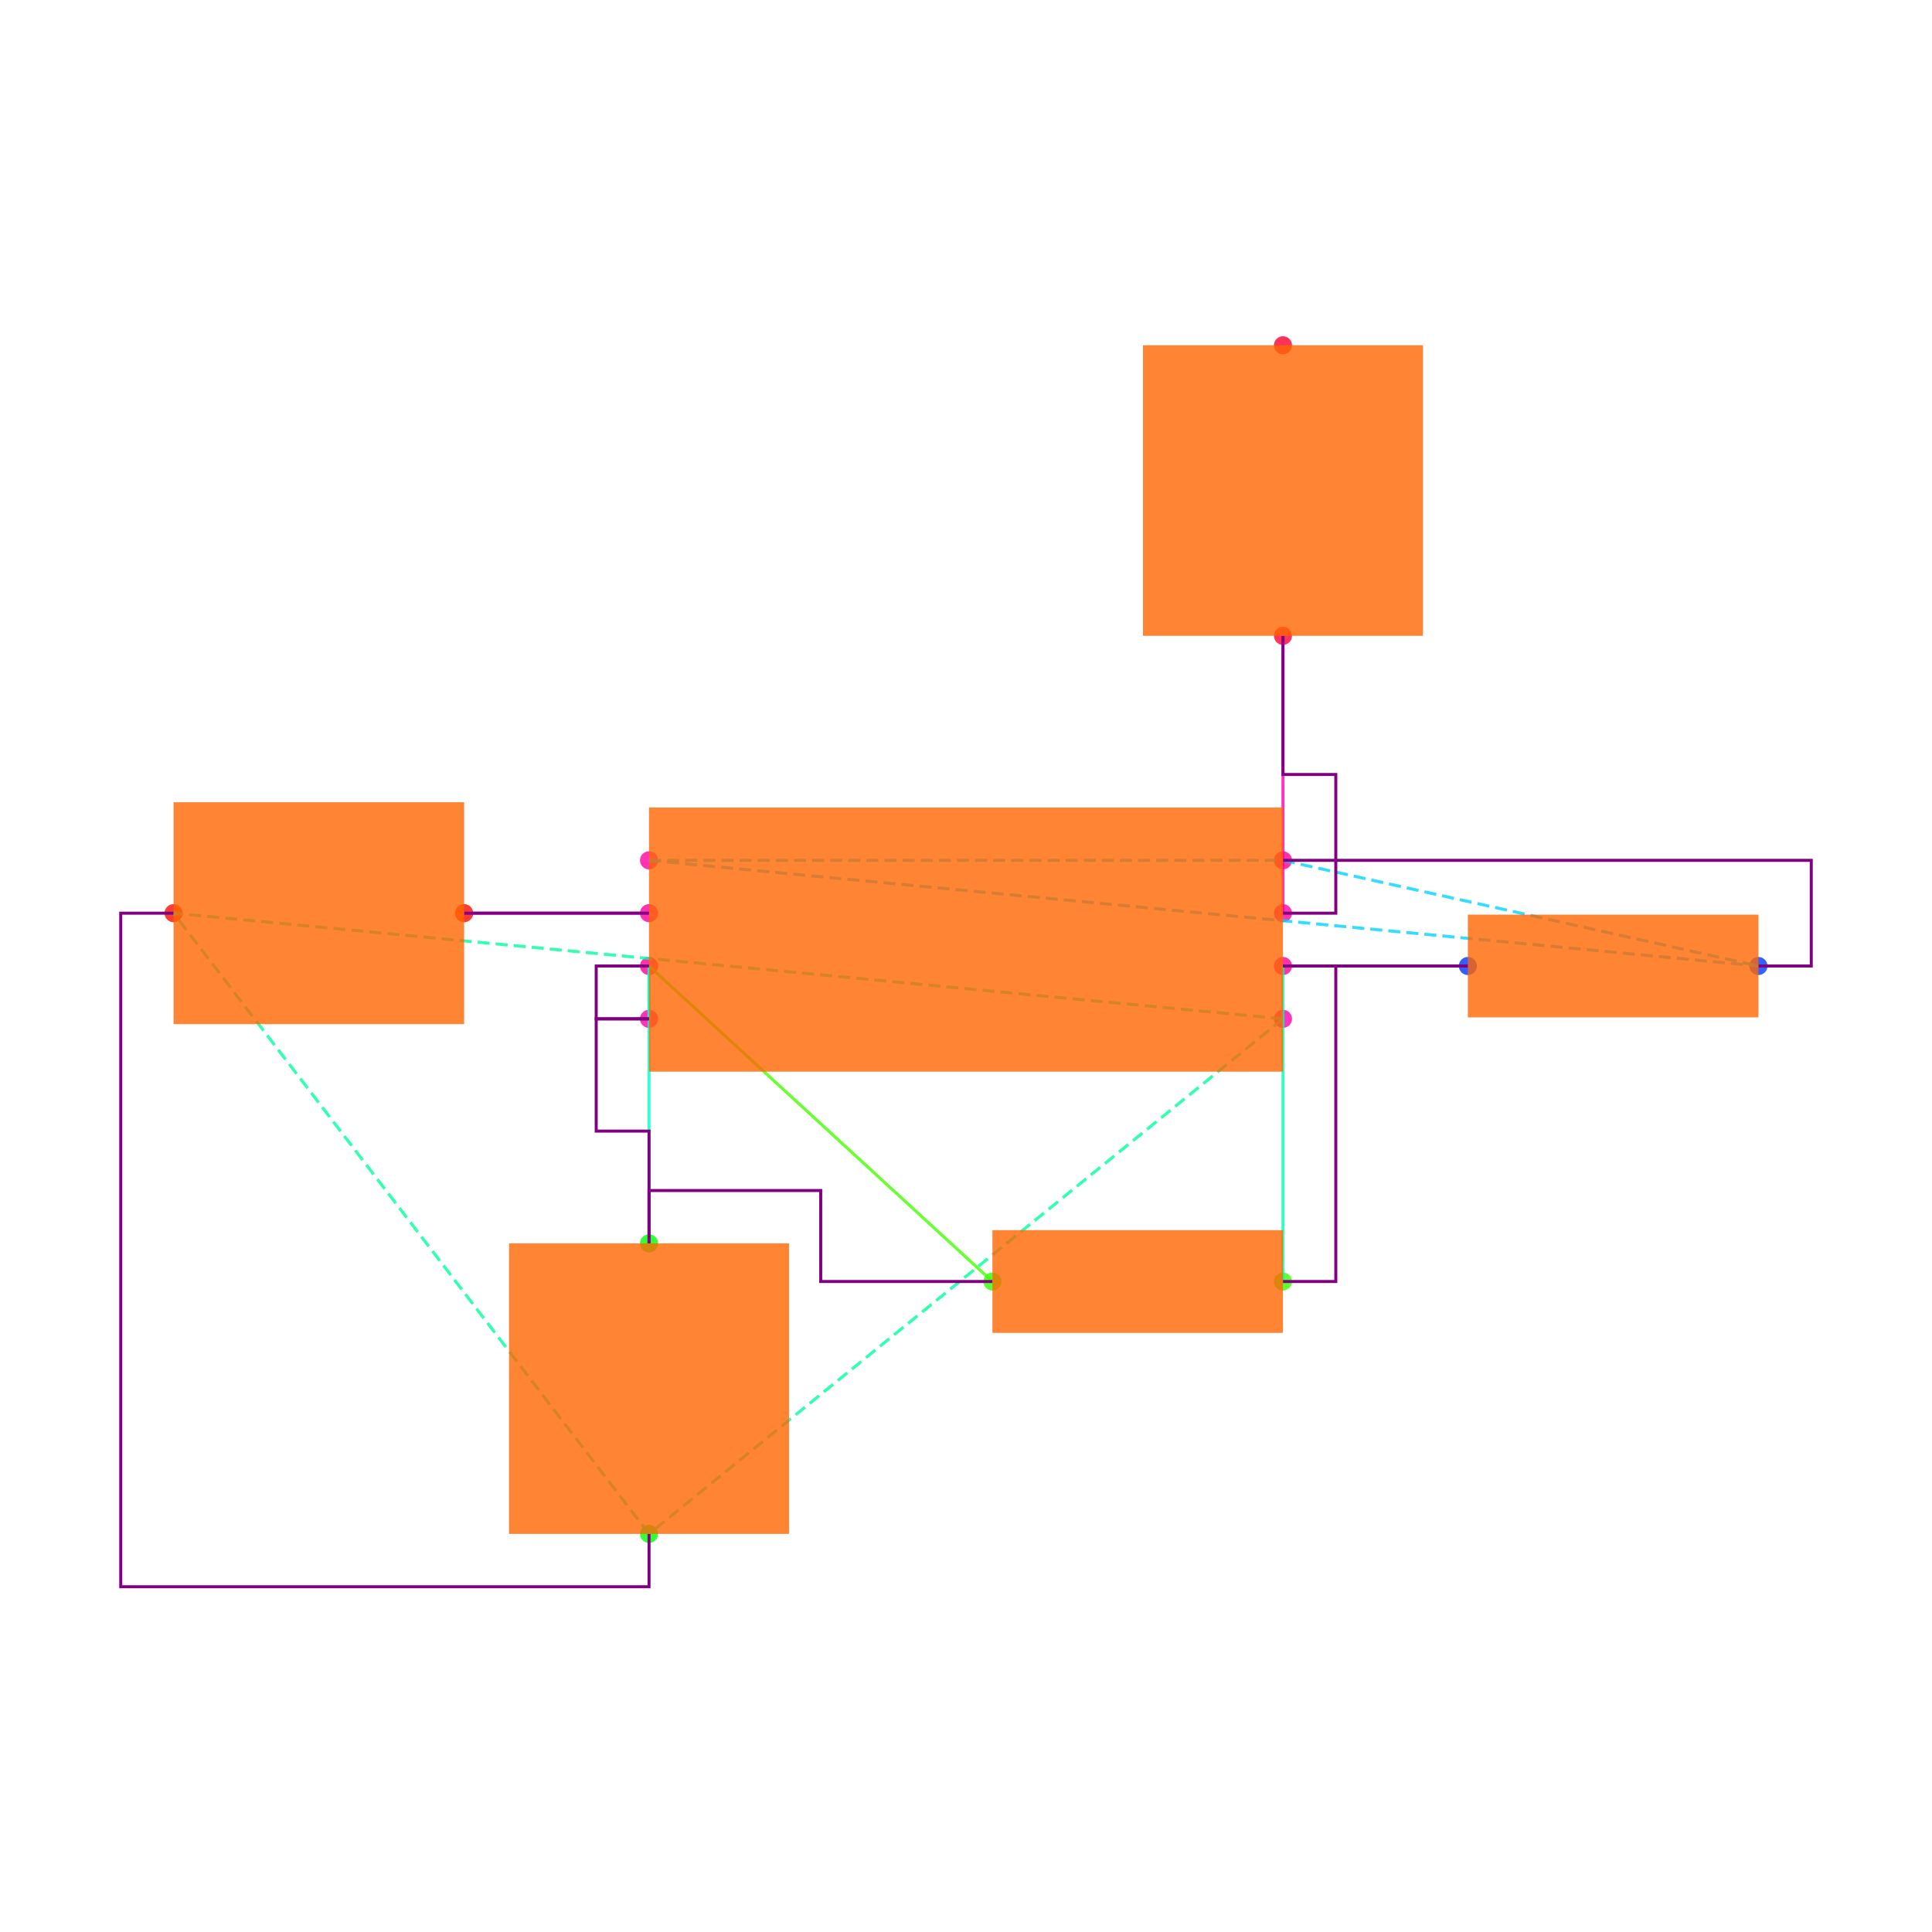
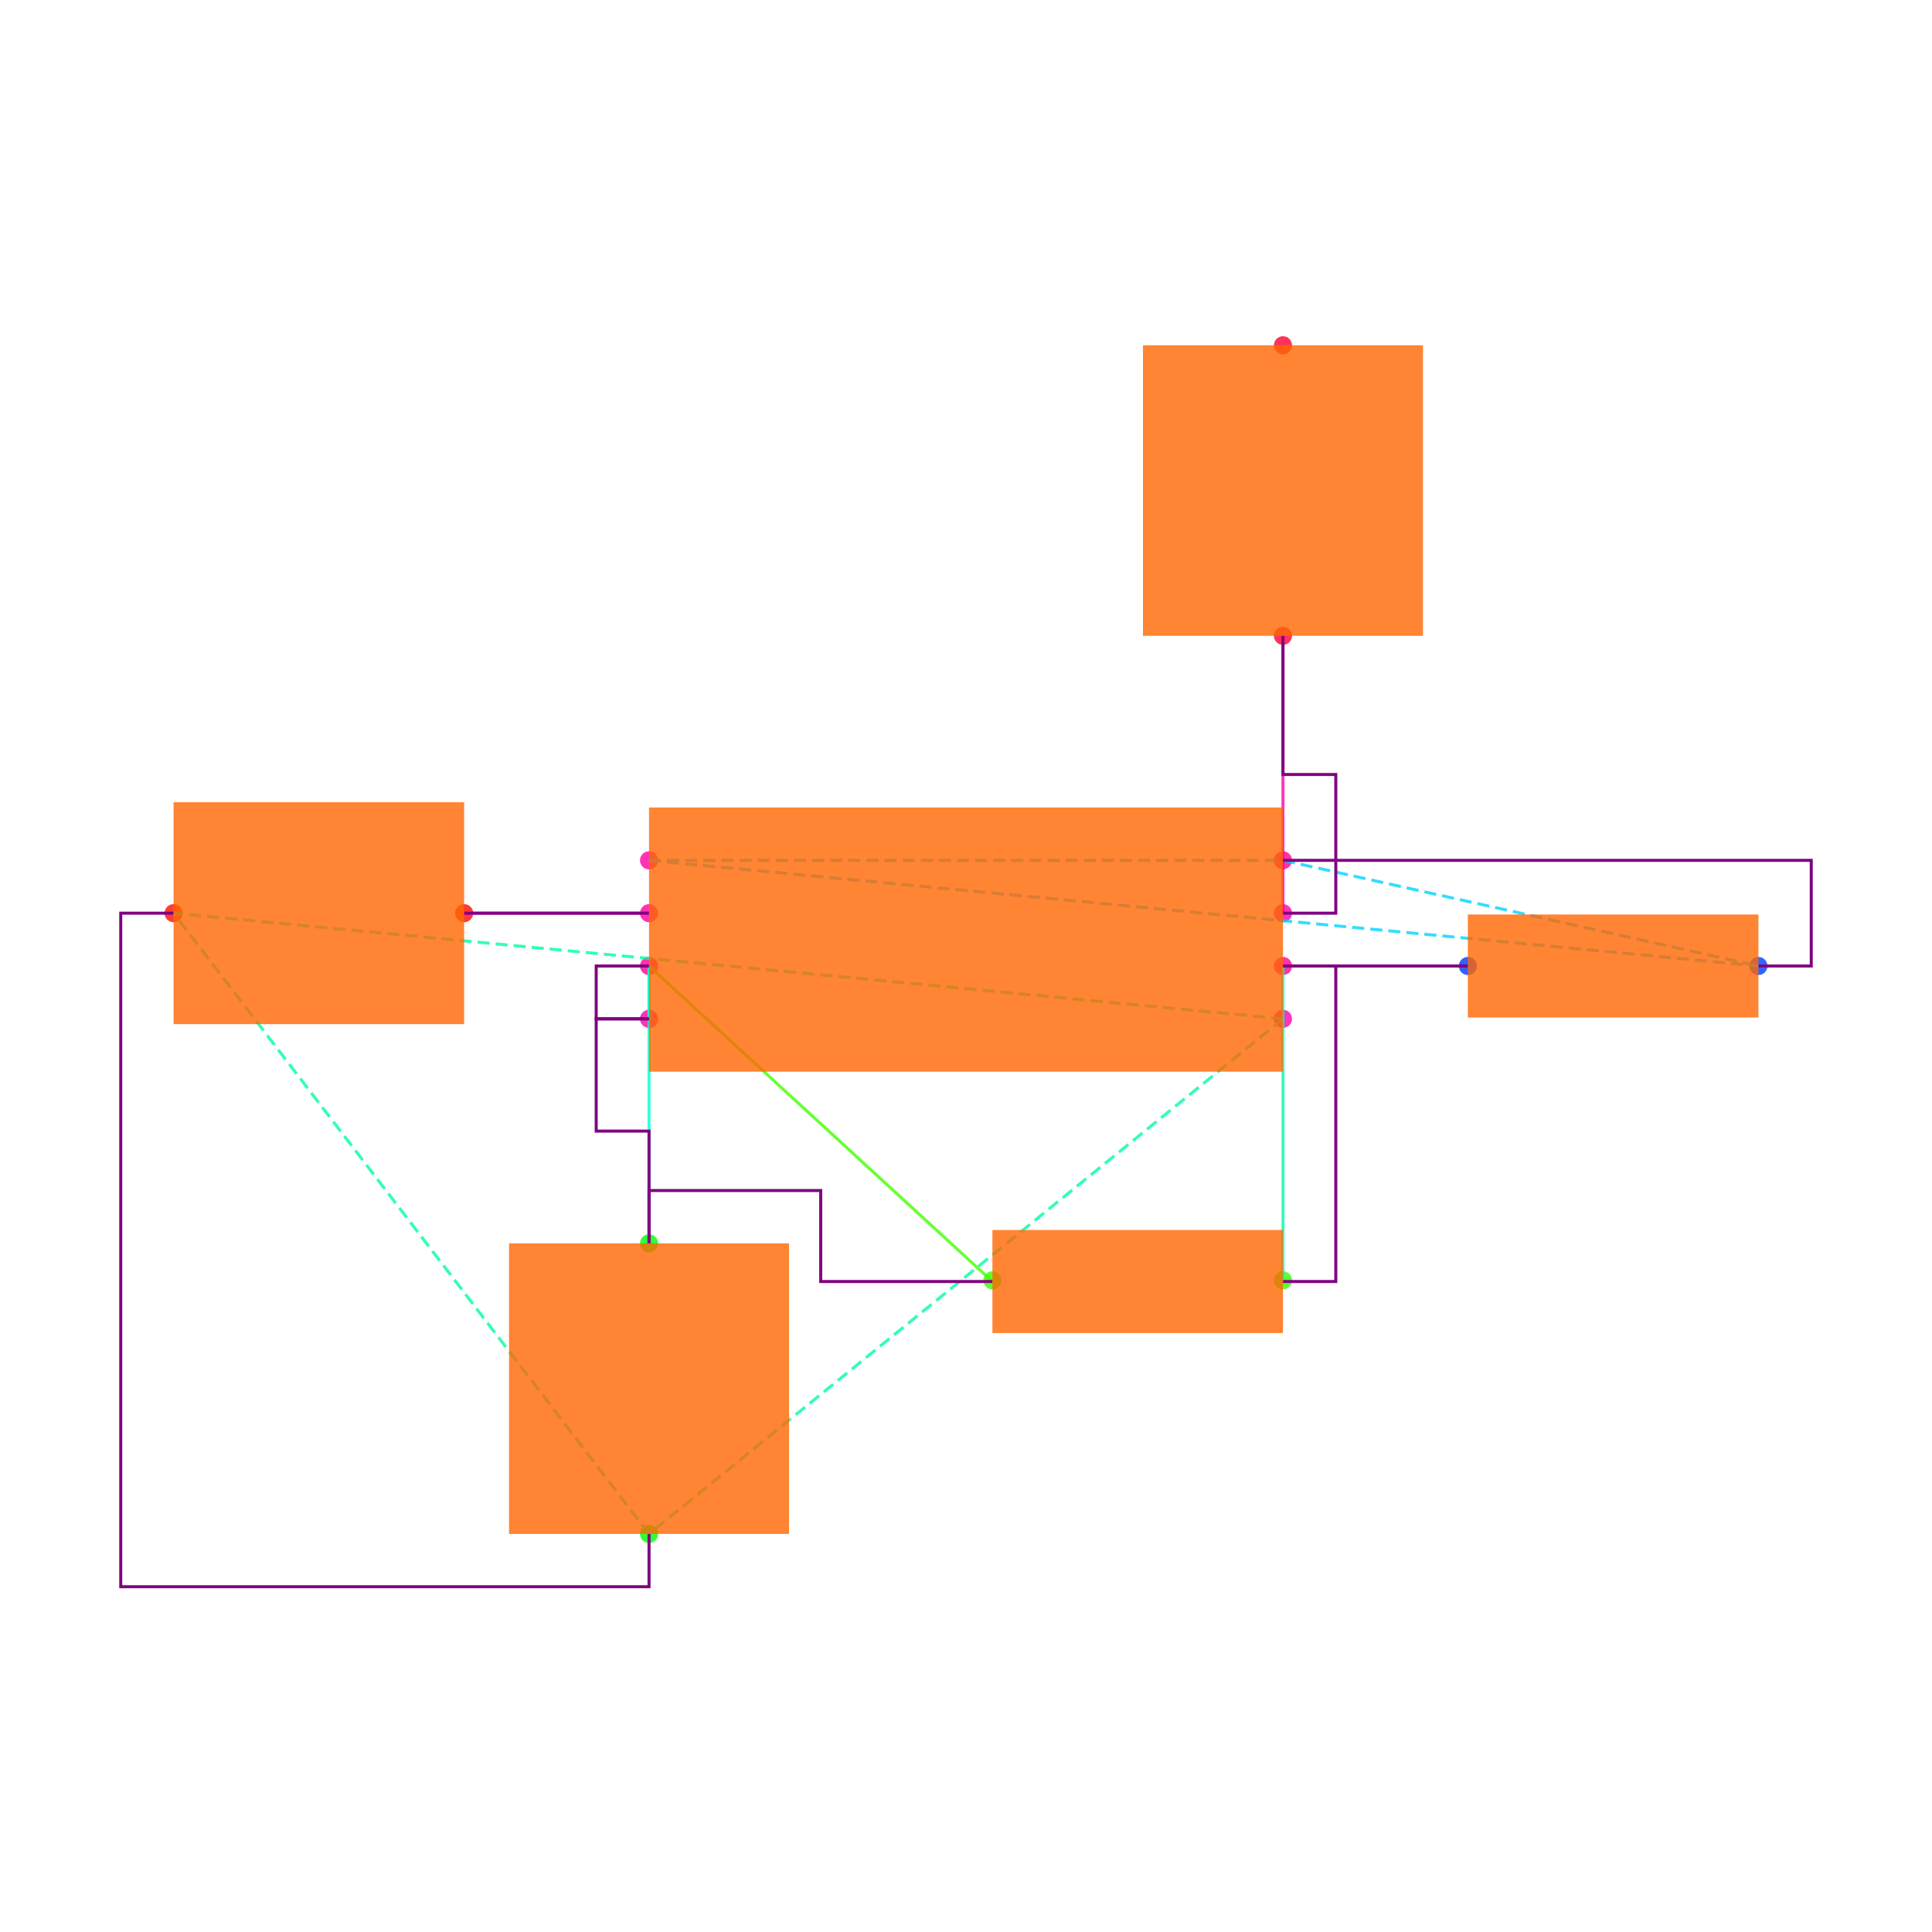
<svg xmlns="http://www.w3.org/2000/svg" width="640" height="640" viewBox="0 0 640 640">
  <rect width="100%" height="100%" fill="white" />
  <g>
-     <circle data-type="point" data-label="U1.1 x+" data-x="1.2000000000000002" data-y="-0.30000000000000004" cx="425" cy="337.5" r="3" fill="hsl(319, 100%, 50%, 0.8)" />
+     <circle data-type="point" data-label="C2.2 x-" data-x="-3" data-y="0.1" cx="57.5" cy="302.5" r="3" fill="hsl(3, 100%, 50%, 0.8)" />
  </g>
  <g>
-     <circle data-type="point" data-label="U1.2 x-" data-x="-1.2000000000000002" data-y="-0.30000000000000004" cx="215" cy="337.5" r="3" fill="hsl(320, 100%, 50%, 0.8)" />
+     <circle data-type="point" data-label="C2.1 x+" data-x="-1.9" data-y="0.1" cx="153.75" cy="302.5" r="3" fill="hsl(2, 100%, 50%, 0.8)" />
  </g>
  <g>
-     <circle data-type="point" data-label="U1.3 x+" data-x="1.2000000000000002" data-y="0.09999999999999998" cx="425" cy="302.5" r="3" fill="hsl(321, 100%, 50%, 0.8)" />
+     <circle data-type="point" data-label="C1.2 y-" data-x="-1.2" data-y="-2.25" cx="215" cy="508.125" r="3" fill="hsl(122, 100%, 50%, 0.8)" />
  </g>
  <g>
-     <circle data-type="point" data-label="U1.4 x-" data-x="-1.2000000000000002" data-y="0.30000000000000004" cx="215" cy="285" r="3" fill="hsl(322, 100%, 50%, 0.8)" />
+     <circle data-type="point" data-label="C1.1 y+" data-x="-1.2" data-y="-1.15" cx="215" cy="411.875" r="3" fill="hsl(121, 100%, 50%, 0.8)" />
  </g>
  <g>
-     <circle data-type="point" data-label="U1.5 x-" data-x="-1.2000000000000002" data-y="0.10000000000000003" cx="215" cy="302.5" r="3" fill="hsl(323, 100%, 50%, 0.8)" />
+     <circle data-type="point" data-label="U1.2 x-" data-x="-1.2" data-y="-0.3" cx="215" cy="337.5" r="3" fill="hsl(320, 100%, 50%, 0.8)" />
  </g>
  <g>
-     <circle data-type="point" data-label="U1.6 x-" data-x="-1.2000000000000002" data-y="-0.09999999999999998" cx="215" cy="320" r="3" fill="hsl(324, 100%, 50%, 0.8)" />
+     <circle data-type="point" data-label="U1.6 x-" data-x="-1.2" data-y="-0.1" cx="215" cy="320" r="3" fill="hsl(324, 100%, 50%, 0.8)" />
  </g>
  <g>
-     <circle data-type="point" data-label="U1.7 x+" data-x="1.2000000000000002" data-y="-0.10000000000000003" cx="425" cy="320" r="3" fill="hsl(325, 100%, 50%, 0.8)" />
+     <circle data-type="point" data-label="U1.5 x-" data-x="-1.2" data-y="0.1" cx="215" cy="302.5" r="3" fill="hsl(323, 100%, 50%, 0.8)" />
  </g>
  <g>
-     <circle data-type="point" data-label="U1.8 x+" data-x="1.2000000000000002" data-y="0.30000000000000004" cx="425" cy="285" r="3" fill="hsl(326, 100%, 50%, 0.8)" />
+     <circle data-type="point" data-label="U1.4 x-" data-x="-1.2" data-y="0.3" cx="215" cy="285" r="3" fill="hsl(322, 100%, 50%, 0.8)" />
  </g>
  <g>
-     <circle data-type="point" data-label="R1.1 x+" data-x="3" data-y="-0.10000000000000016" cx="582.5" cy="320" r="3" fill="hsl(226, 100%, 50%, 0.8)" />
+     <circle data-type="point" data-label="R2.2 x-" data-x="0.1" data-y="-1.29" cx="328.75" cy="424.125" r="3" fill="hsl(108, 100%, 50%, 0.8)" />
  </g>
  <g>
-     <circle data-type="point" data-label="R1.2 x-" data-x="1.9000000000000004" data-y="-0.10000000000000002" cx="486.25" cy="320" r="3" fill="hsl(227, 100%, 50%, 0.8)" />
+     <circle data-type="point" data-label="R2.1 x+" data-x="1.2" data-y="-1.29" cx="425" cy="424.125" r="3" fill="hsl(107, 100%, 50%, 0.8)" />
  </g>
  <g>
-     <circle data-type="point" data-label="R2.1 x+" data-x="1.2000000000000002" data-y="-1.2944553500000002" cx="425" cy="424.515" r="3" fill="hsl(107, 100%, 50%, 0.8)" />
+     <circle data-type="point" data-label="U1.1 x+" data-x="1.2" data-y="-0.3" cx="425" cy="337.5" r="3" fill="hsl(319, 100%, 50%, 0.8)" />
  </g>
  <g>
-     <circle data-type="point" data-label="R2.2 x-" data-x="0.10000000000000009" data-y="-1.2944553500000002" cx="328.75" cy="424.515" r="3" fill="hsl(108, 100%, 50%, 0.8)" />
+     <circle data-type="point" data-label="U1.7 x+" data-x="1.2" data-y="-0.1" cx="425" cy="320" r="3" fill="hsl(325, 100%, 50%, 0.8)" />
  </g>
  <g>
-     <circle data-type="point" data-label="C1.1 y+" data-x="-1.2000000000000002" data-y="-1.1500000000000001" cx="215" cy="411.875" r="3" fill="hsl(121, 100%, 50%, 0.8)" />
+     <circle data-type="point" data-label="U1.3 x+" data-x="1.2" data-y="0.1" cx="425" cy="302.5" r="3" fill="hsl(321, 100%, 50%, 0.8)" />
  </g>
  <g>
-     <circle data-type="point" data-label="C1.2 y-" data-x="-1.2000000000000002" data-y="-2.25" cx="215" cy="508.125" r="3" fill="hsl(122, 100%, 50%, 0.8)" />
+     <circle data-type="point" data-label="U1.8 x+" data-x="1.2" data-y="0.3" cx="425" cy="285" r="3" fill="hsl(326, 100%, 50%, 0.8)" />
  </g>
  <g>
-     <circle data-type="point" data-label="C2.1 x+" data-x="-1.9000000000000004" data-y="0.10000000000000002" cx="153.75" cy="302.5" r="3" fill="hsl(2, 100%, 50%, 0.8)" />
+     <circle data-type="point" data-label="R3.1 y-" data-x="1.2" data-y="1.15" cx="425" cy="210.625" r="3" fill="hsl(348, 100%, 50%, 0.8)" />
  </g>
  <g>
-     <circle data-type="point" data-label="C2.2 x-" data-x="-3" data-y="0.10000000000000016" cx="57.5" cy="302.5" r="3" fill="hsl(3, 100%, 50%, 0.8)" />
+     <circle data-type="point" data-label="R3.2 y+" data-x="1.2" data-y="2.25" cx="425" cy="114.375" r="3" fill="hsl(349, 100%, 50%, 0.8)" />
  </g>
  <g>
-     <circle data-type="point" data-label="R3.1 y-" data-x="1.2000000000000002" data-y="1.1500000000000001" cx="425" cy="210.625" r="3" fill="hsl(348, 100%, 50%, 0.8)" />
+     <circle data-type="point" data-label="R1.2 x-" data-x="1.9" data-y="-0.1" cx="486.25" cy="320" r="3" fill="hsl(227, 100%, 50%, 0.8)" />
  </g>
  <g>
-     <circle data-type="point" data-label="R3.2 y+" data-x="1.2000000000000002" data-y="2.25" cx="425" cy="114.375" r="3" fill="hsl(349, 100%, 50%, 0.8)" />
+     <circle data-type="point" data-label="R1.1 x+" data-x="3" data-y="-0.1" cx="582.5" cy="320" r="3" fill="hsl(226, 100%, 50%, 0.8)" />
  </g>
  <g>
    <polyline data-points="-1.2000000000000002,0.10000000000000003 -1.9000000000000004,0.10000000000000002" data-type="line" data-label="" points="215,302.5 153.75,302.5" fill="none" stroke="hsl(296, 100%, 50%, 0.8)" stroke-width="1" />
  </g>
  <g>
    <polyline data-points="-1.2000000000000002,-0.09999999999999998 -1.2000000000000002,-0.30000000000000004" data-type="line" data-label="" points="215,320 215,337.5" fill="none" stroke="hsl(168, 100%, 50%, 0.8)" stroke-width="1" />
  </g>
  <g>
    <polyline data-points="1.9000000000000004,-0.10000000000000002 1.2000000000000002,-0.10000000000000003" data-type="line" data-label="" points="486.25,320 425,320" fill="none" stroke="hsl(248, 100%, 50%, 0.8)" stroke-width="1" />
  </g>
  <g>
    <polyline data-points="1.2000000000000002,-0.10000000000000003 1.2000000000000002,-1.2944553500000002" data-type="line" data-label="" points="425,320 425,424.515" fill="none" stroke="hsl(160, 100%, 50%, 0.8)" stroke-width="1" />
  </g>
  <g>
    <polyline data-points="0.10000000000000009,-1.2944553500000002 -1.2000000000000002,-0.09999999999999998" data-type="line" data-label="" points="328.75,424.515 215,320" fill="none" stroke="hsl(104, 100%, 50%, 0.8)" stroke-width="1" />
  </g>
  <g>
    <polyline data-points="-1.2000000000000002,-0.09999999999999998 -1.2000000000000002,-1.1500000000000001" data-type="line" data-label="" points="215,320 215,411.875" fill="none" stroke="hsl(168, 100%, 50%, 0.8)" stroke-width="1" />
  </g>
  <g>
    <polyline data-points="1.2000000000000002,0.09999999999999998 1.2000000000000002,1.1500000000000001" data-type="line" data-label="" points="425,302.5 425,210.625" fill="none" stroke="hsl(320, 100%, 50%, 0.8)" stroke-width="1" />
  </g>
  <g>
    <polyline data-points="1.2000000000000002,-0.30000000000000004 -1.2000000000000002,-2.25" data-type="line" data-label="" points="425,337.5 215,508.125" fill="none" stroke="hsl(157, 100%, 50%, 0.8)" stroke-width="1" stroke-dasharray="4 2" />
  </g>
  <g>
    <polyline data-points="1.2000000000000002,-0.30000000000000004 -3,0.10000000000000016" data-type="line" data-label="" points="425,337.5 57.5,302.5" fill="none" stroke="hsl(157, 100%, 50%, 0.8)" stroke-width="1" stroke-dasharray="4 2" />
  </g>
  <g>
    <polyline data-points="-1.2000000000000002,-2.25 -3,0.10000000000000016" data-type="line" data-label="" points="215,508.125 57.5,302.5" fill="none" stroke="hsl(157, 100%, 50%, 0.8)" stroke-width="1" stroke-dasharray="4 2" />
  </g>
  <g>
    <polyline data-points="-1.2000000000000002,0.30000000000000004 1.2000000000000002,0.30000000000000004" data-type="line" data-label="" points="215,285 425,285" fill="none" stroke="hsl(190, 100%, 50%, 0.8)" stroke-width="1" stroke-dasharray="4 2" />
  </g>
  <g>
    <polyline data-points="-1.2000000000000002,0.30000000000000004 3,-0.10000000000000016" data-type="line" data-label="" points="215,285 582.5,320" fill="none" stroke="hsl(190, 100%, 50%, 0.8)" stroke-width="1" stroke-dasharray="4 2" />
  </g>
  <g>
    <polyline data-points="1.2000000000000002,0.30000000000000004 3,-0.10000000000000016" data-type="line" data-label="" points="425,285 582.5,320" fill="none" stroke="hsl(190, 100%, 50%, 0.8)" stroke-width="1" stroke-dasharray="4 2" />
  </g>
  <g>
    <polyline data-points="-1.2000000000000002,0.10000000000000003 -1.9000000000000004,0.10000000000000002" data-type="line" data-label="" points="215,302.5 153.75,302.5" fill="none" stroke="purple" stroke-width="1" />
  </g>
  <g>
    <polyline data-points="-1.2000000000000002,-0.30000000000000004 -1.4000000000000001,-0.30000000000000004 -1.4000000000000001,-0.7250000000000001 -1.2000000000000002,-0.7250000000000001 -1.2000000000000002,-1.1500000000000001" data-type="line" data-label="" points="215,337.5 197.5,337.5 197.5,374.688 215,374.688 215,411.875" fill="none" stroke="purple" stroke-width="1" />
  </g>
  <g>
    <polyline data-points="-1.2000000000000002,-0.09999999999999998 -1.4000000000000001,-0.09999999999999998 -1.4000000000000001,-0.30000000000000004 -1.2000000000000002,-0.30000000000000004" data-type="line" data-label="" points="215,320 197.5,320 197.5,337.5 215,337.5" fill="none" stroke="purple" stroke-width="1" />
  </g>
  <g>
    <polyline data-points="0.09999999999999987,-1.2944553500000002 -0.55,-1.2944553500000002 -0.55,-0.9500000000000002 -1.2000000000000002,-0.9500000000000002 -1.2000000000000002,-1.1500000000000001" data-type="line" data-label="" points="328.75,424.515 271.875,424.515 271.875,394.375 215,394.375 215,411.875" fill="none" stroke="purple" stroke-width="1" />
  </g>
  <g>
    <polyline data-points="1.2000000000000002,-0.10000000000000003 1.9000000000000004,-0.10000000000000002" data-type="line" data-label="" points="425,320 486.25,320" fill="none" stroke="purple" stroke-width="1" />
  </g>
  <g>
    <polyline data-points="1.2000000000000002,-1.2944553500000002 1.4000000000000001,-1.2944553500000002 1.4000000000000001,-0.10000000000000003 1.2000000000000002,-0.10000000000000003" data-type="line" data-label="" points="425,424.515 442.5,424.515 442.5,320 425,320" fill="none" stroke="purple" stroke-width="1" />
  </g>
  <g>
    <polyline data-points="1.2000000000000002,0.09999999999999998 1.4000000000000001,0.09999999999999998 1.4000000000000001,0.625 1.2000000000000002,0.625 1.2000000000000002,1.1500000000000001" data-type="line" data-label="" points="425,302.5 442.5,302.5 442.5,256.562 425,256.562 425,210.625" fill="none" stroke="purple" stroke-width="1" />
  </g>
  <g>
    <polyline data-points="1.2000000000000002,0.30000000000000004 3.2,0.30000000000000004 3.2,-0.10000000000000016 3,-0.10000000000000016" data-type="line" data-label="" points="425,285 600,285 600,320 582.5,320" fill="none" stroke="purple" stroke-width="1" />
  </g>
  <g>
    <polyline data-points="-1.2000000000000002,-2.25 -1.2000000000000002,-2.45 -3.2,-2.45 -3.2,0.10000000000000016 -3,0.10000000000000016" data-type="line" data-label="" points="215,508.125 215,525.625 40,525.625 40,302.5 57.5,302.5" fill="none" stroke="purple" stroke-width="1" />
  </g>
  <g>
    <rect data-type="rect" data-label="schematic_component_0" data-x="0" data-y="0" x="215" y="267.5" width="210" height="87.5" fill="hsl(24, 100%, 50%, 0.8)" stroke="black" stroke-width="0.011" />
  </g>
  <g>
-     <rect data-type="rect" data-label="schematic_component_1" data-x="2.45" data-y="-0.10000000000000009" x="486.25" y="302.985" width="96.25" height="34.03" fill="hsl(24, 100%, 50%, 0.8)" stroke="black" stroke-width="0.011" />
+     <rect data-type="rect" data-label="schematic_component_1" data-x="2.45" data-y="-0.10000000000000009" x="486.25" y="302.938" width="96.25" height="34.125" fill="hsl(24, 100%, 50%, 0.8)" stroke="black" stroke-width="0.011" />
  </g>
  <g>
-     <rect data-type="rect" data-label="schematic_component_2" data-x="0.6500000000000001" data-y="-1.2944553500000002" x="328.75" y="407.5" width="96.25" height="34.03" fill="hsl(24, 100%, 50%, 0.8)" stroke="black" stroke-width="0.011" />
+     <rect data-type="rect" data-label="schematic_component_2" data-x="0.6500000000000001" data-y="-1.2944553500000002" x="328.75" y="407.452" width="96.25" height="34.125" fill="hsl(24, 100%, 50%, 0.8)" stroke="black" stroke-width="0.011" />
  </g>
  <g>
    <rect data-type="rect" data-label="schematic_component_3" data-x="-1.2000000000000002" data-y="-1.7000000000000002" x="168.625" y="411.875" width="92.75" height="96.25" fill="hsl(24, 100%, 50%, 0.8)" stroke="black" stroke-width="0.011" />
  </g>
  <g>
    <rect data-type="rect" data-label="schematic_component_4" data-x="-2.45" data-y="0.10000000000000009" x="57.5" y="265.75" width="96.25" height="73.5" fill="hsl(24, 100%, 50%, 0.8)" stroke="black" stroke-width="0.011" />
  </g>
  <g>
    <rect data-type="rect" data-label="schematic_component_5" data-x="1.2000000000000002" data-y="1.7000000000000002" x="378.625" y="114.375" width="92.75" height="96.25" fill="hsl(24, 100%, 50%, 0.8)" stroke="black" stroke-width="0.011" />
  </g>
  <g id="crosshair" style="display: none">
    <line id="crosshair-h" y1="0" y2="640" stroke="#666" stroke-width="0.5" />
    <line id="crosshair-v" x1="0" x2="640" stroke="#666" stroke-width="0.5" />
    <text id="coordinates" font-family="monospace" font-size="12" fill="#666" />
  </g>
</svg>
